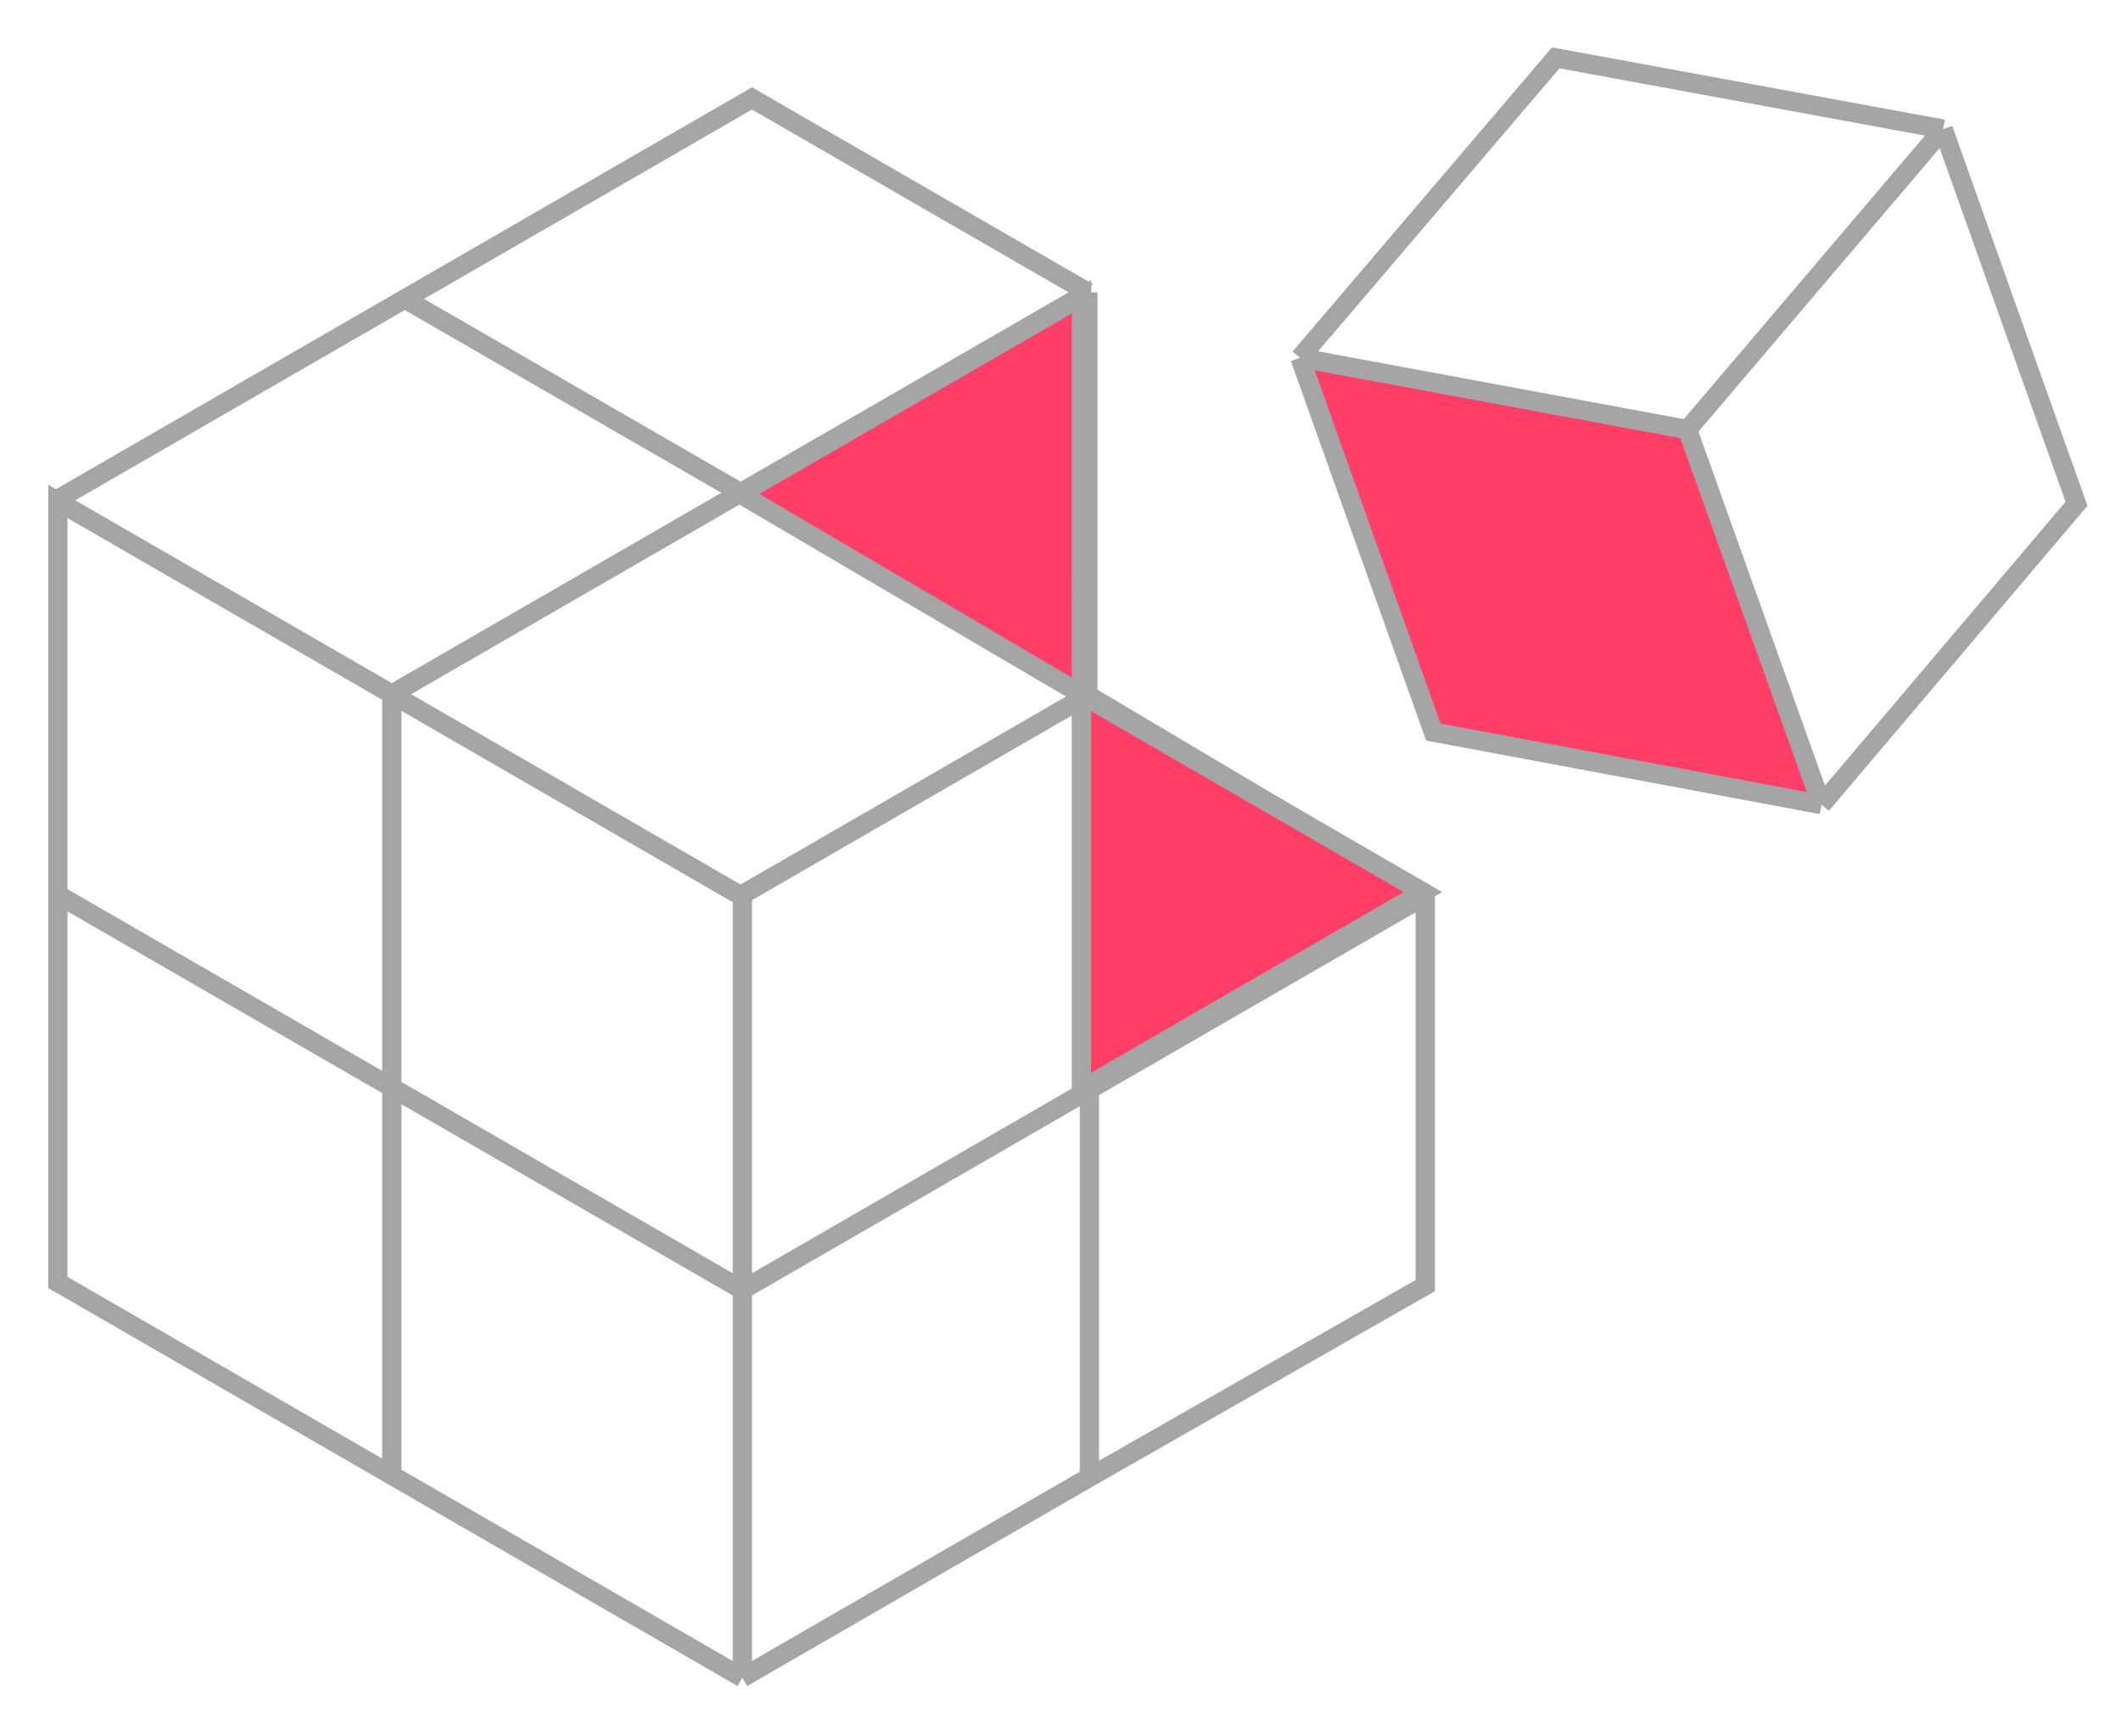
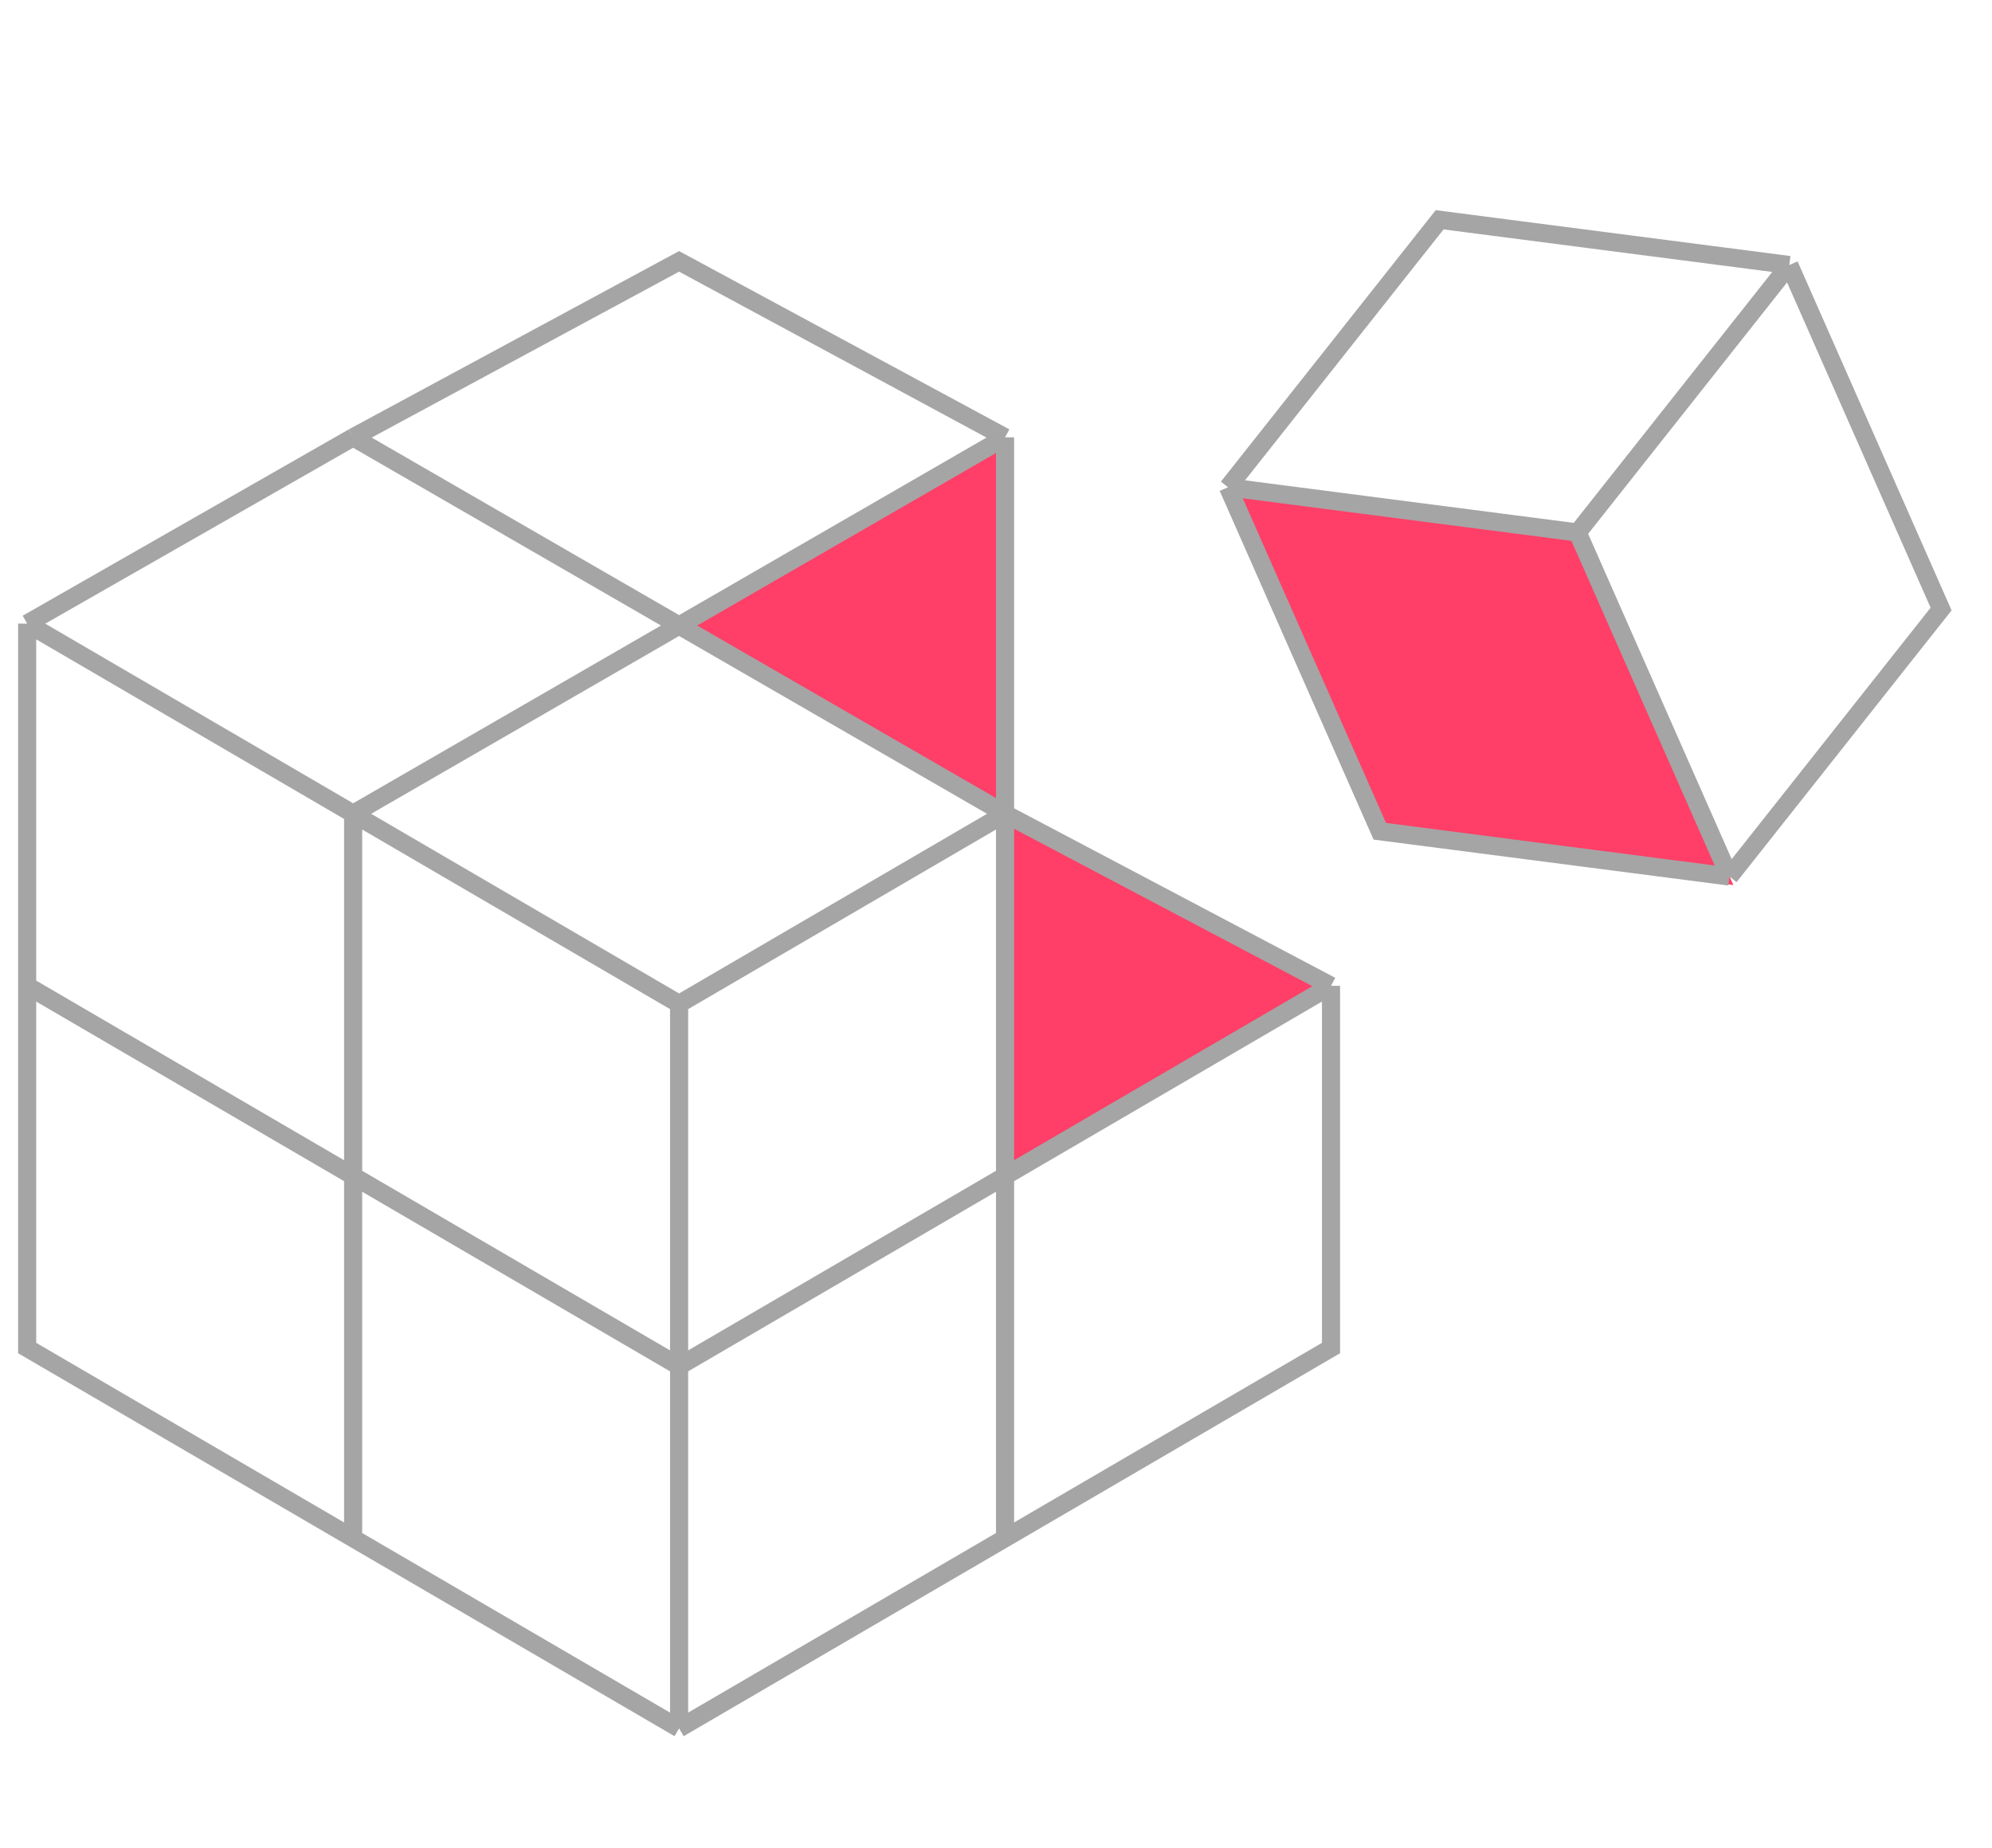
- <svg xmlns="http://www.w3.org/2000/svg" width="110" height="90" fill="none">
-   <path fill="#FF3F68" d="m67.419 18.552 20.1 3.726 6.949 19.446-20.13-3.76-6.92-19.412Z" />
-   <path stroke="#A5A5A5" stroke-miterlimit="10.433" d="M67.419 18.552 80.685 3l20.09 3.696M67.419 18.552l6.918 19.413 20.131 3.759m-27.05-23.172 20.101 3.726m0 0 13.256-15.582M87.519 22.278l6.949 19.446m6.307-35.028 6.917 19.428-13.224 15.6M38.5 87l18-10.393M38.5 87V66.892M38.5 87 20.32 76.502m36.18.104V56.5m0 20.108 17.417-9.94V46.444M56.5 56.499l-18 10.393m18-10.392-.083-20.453M56.5 56.5l17.417-10.056M38.5 66.892V46.495l-.09-.051m.09 20.448L3 46.396m53.417-10.349L38.41 25.555m18.007 10.492L38.41 46.444m18.007-10.397V15.16m0 20.888 17.5 10.397m-35.507 0L20.32 35.999m18.09-10.444L20.32 36m18.09-10.444L20.993 15.5M38.41 25.555 56.417 15.16M20.32 36 3 26v20.397M20.32 36v40.504m.673-61.003L3 25.888M20.993 15.5 39 5.104l17.417 10.055M20.32 76.503 3 66.503V46.396" />
-   <path fill="#FF3F68" d="m73.801 46.26-17.7 10.227-.017.01V36.01l-17.7-10.4L56.09 15.389l-.007 20.621L73.8 46.26Z" />
-   <path stroke="#A5A5A5" stroke-miterlimit="10.433" d="m56.084 36.01.007-20.621L38.383 25.61l17.7 10.4Zm0 0L73.8 46.26 56.1 56.487l-.017.01V36.01Z" />
+ <svg xmlns="http://www.w3.org/2000/svg" width="110" height="102" viewBox="0 0 110 102" fill="none">
+   <style>
+         @keyframes float {
+         0%, 100% {
+             transform: translateY(0px);
+         }
+         50% {
+             transform: translateY(-4px);
+         }
+         }
+         #cub-mini {
+         animation: float 3s ease-in-out infinite;
+         transform-origin: center;
+         }
+     </style>
+   <g id="generic-error-dark">
+     <g id="cub">
+       <path id="Vector" d="M55.5 44.931L73.5 54.431L55.5 64.931V44.931L37.5 34.539L55.5 24.146V44.931Z" fill="#FF3F68" />
+       <path id="Vector_2" d="M37.5 95.431V75.431M37.5 95.431L19.5 84.931M37.5 95.431L55.5 84.931M37.5 75.431V55.431M37.5 75.431L19.5 64.931M37.5 75.431L55.5 64.931M37.5 55.431L19.5 44.931M37.5 55.431L55.5 44.931M1.5 34.431V54.431M1.5 34.431L19.5 44.931M1.5 34.431L19.5 24.146M1.5 54.431V74.431L19.5 84.931M1.5 54.431L19.5 64.931M19.5 64.931V44.931M19.5 64.931V84.931M19.5 44.931L55.5 24.146M55.5 44.931L73.5 54.431M55.5 44.931V64.931M55.5 44.931V24.146M55.5 44.931L19.5 24.146M73.5 54.431V74.431L55.5 84.931M73.5 54.431L55.5 64.931M55.5 64.931V84.931M19.5 24.146L37.5 14.431L55.5 24.146" stroke="#A5A5A5" />
+     </g>
+     <g id="cub-mini">
+       <path id="Vector 21" d="M95.716 48.864L87.333 29.87L68.024 27.371L76.407 46.365L95.716 48.864Z" fill="#FF3F68" />
+       <path id="Vector 20" d="M87.119 29.402L95.502 48.397M87.119 29.402L98.806 14.633M87.119 29.402L67.811 26.903M95.502 48.397L107.189 33.628L98.806 14.633M95.502 48.397L76.194 45.898L67.811 26.903M98.806 14.633L79.498 12.135L67.811 26.903" stroke="#A5A5A5" />
+     </g>
+   </g>
</svg>
